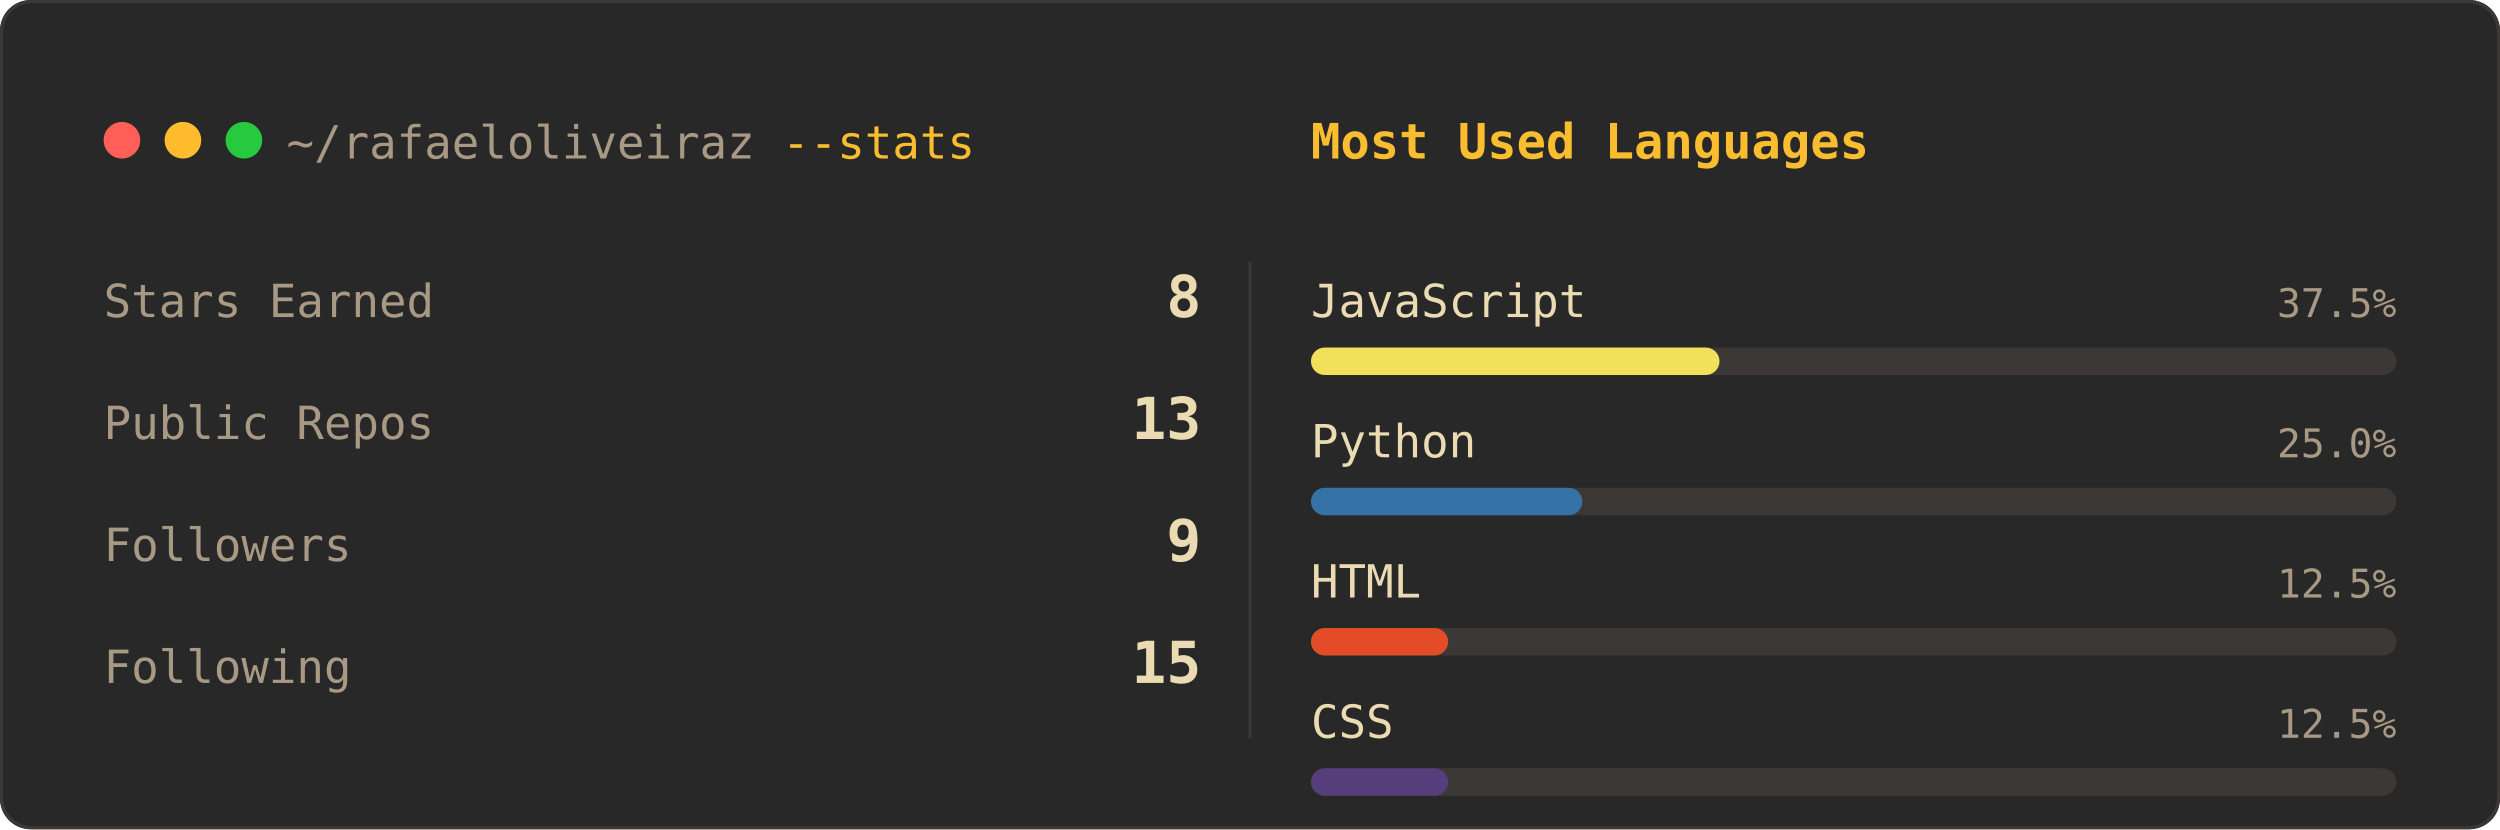
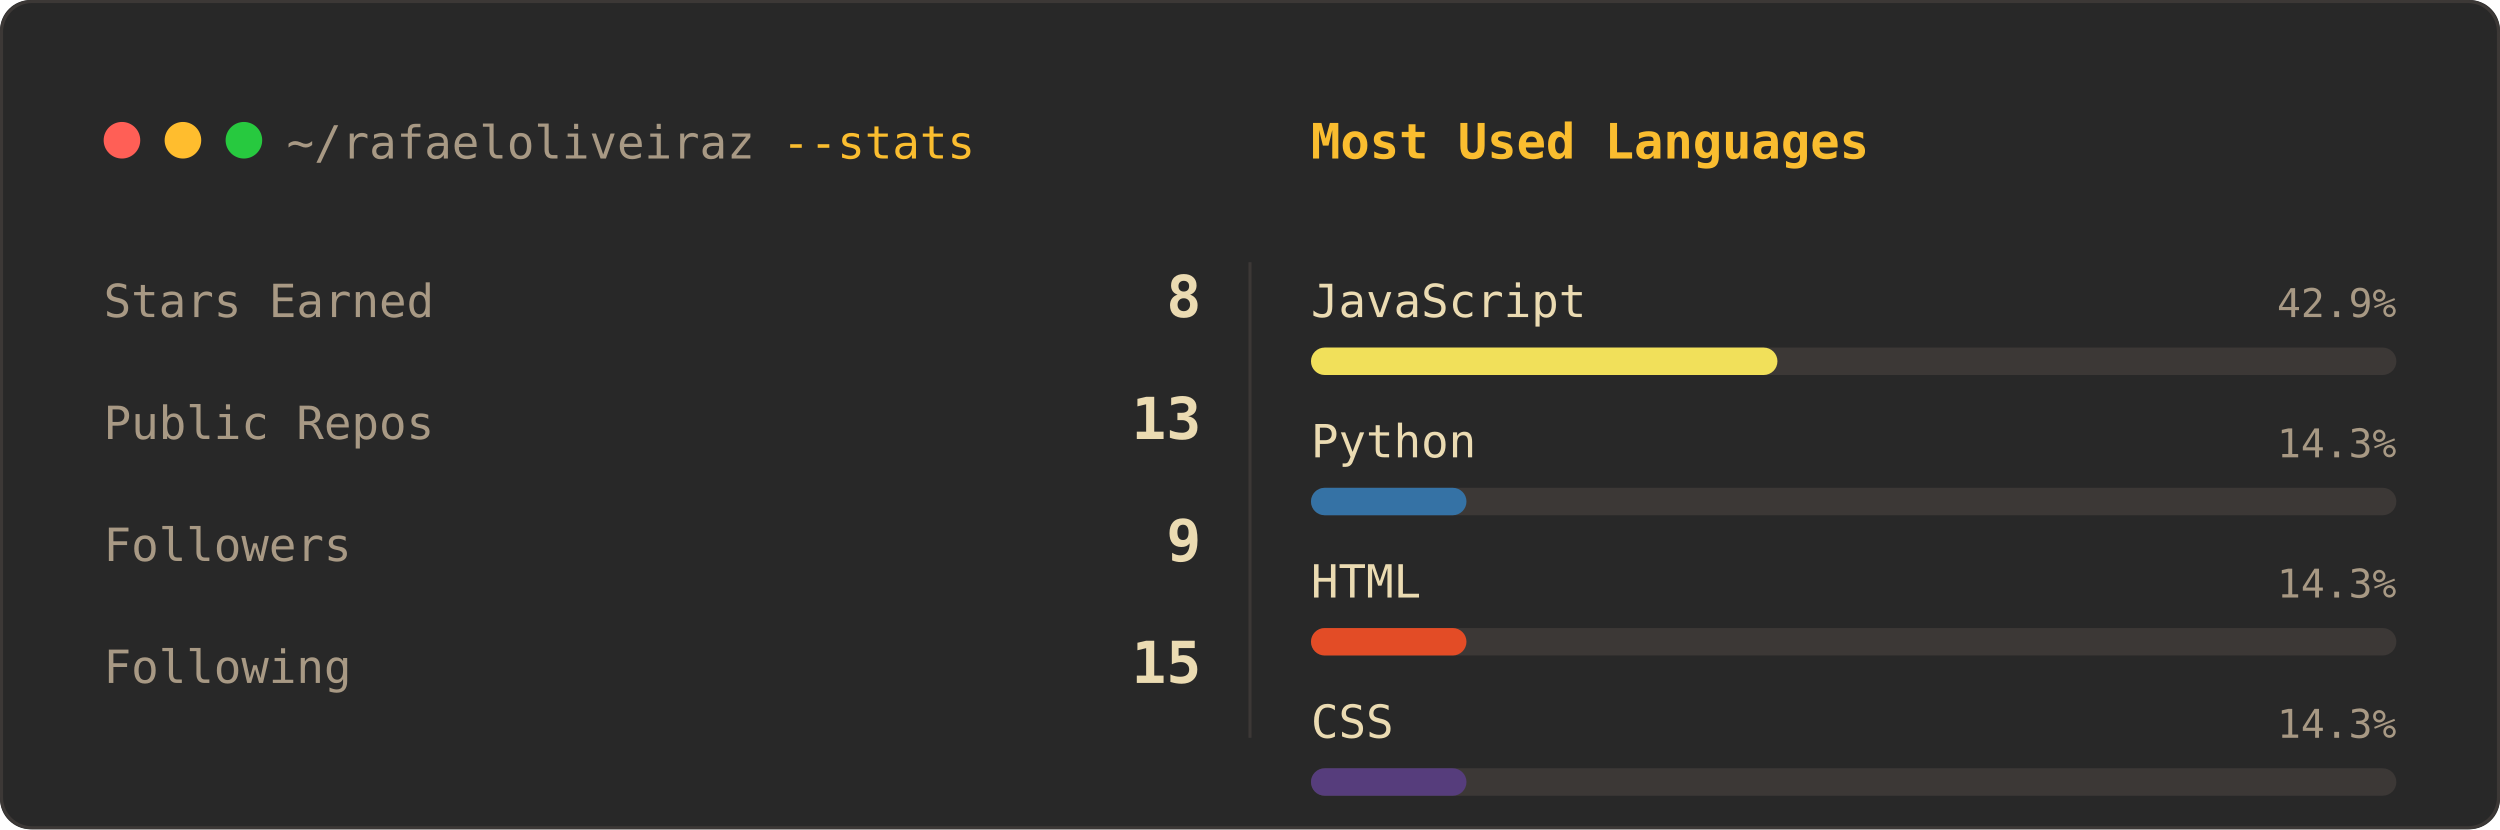
<svg xmlns="http://www.w3.org/2000/svg" width="820" height="272" viewBox="0 0 820 272" fill="none" role="img">
  <style>
-     .bar-fill { transform-origin: left center; animation: gg-grow 0.9s ease-out; }
-     .vbar { transform-origin: center bottom; animation: gg-rise 0.9s ease-out; }
-     .gg-seg { animation: gg-fade 0.8s ease-out; }
-     .gg-ring { animation: gg-fade 1s ease-out; }
+     .bar-fill { transform-box: fill-box; transform-origin: left center; animation: gg-grow 0.9s ease-out backwards; }
+     .vbar { transform-box: fill-box; transform-origin: center bottom; animation: gg-rise 0.9s ease-out backwards; }
+     .gg-seg { animation: gg-fade 0.8s ease-out backwards; }
+     .gg-ring { animation: gg-fade 1s ease-out backwards; }
    @keyframes gg-grow { from { transform: scaleX(0); } }
    @keyframes gg-rise { from { transform: scaleY(0); } }
    @keyframes gg-fade { from { opacity: 0.15; } }
  </style>
  <rect width="820" height="272" rx="10" fill="#282828" />
  <rect x="0.5" y="0.5" width="819" height="271" rx="10" fill="none" stroke="#3c3836" stroke-width="1" />
  <g>
    <circle cx="40" cy="46" r="6" fill="#ff5f56" />
    <circle cx="60" cy="46" r="6" fill="#ffbd2e" />
    <circle cx="80" cy="46" r="6" fill="#27c93f" />
  </g>
  <text x="94" y="52" fill="#a89984" font-family="'SF Mono', 'JetBrains Mono', 'Fira Code', Consolas, monospace" font-size="15">~/rafaeloliveiraz <tspan fill="#fabd2f">--stats</tspan>
  </text>
  <g class="row" style="animation-delay:0.15s">
    <text x="34" y="104" fill="#a89984" font-family="'SF Mono', 'JetBrains Mono', 'Fira Code', Consolas, monospace" font-size="15" letter-spacing="0">Stars Earned</text>
    <text x="394" y="104" text-anchor="end" fill="#ebdbb2" font-family="'SF Mono', 'JetBrains Mono', 'Fira Code', Consolas, monospace" font-size="19" font-weight="700">8</text>
  </g>
  <g class="row" style="animation-delay:0.27s">
    <text x="34" y="144" fill="#a89984" font-family="'SF Mono', 'JetBrains Mono', 'Fira Code', Consolas, monospace" font-size="15" letter-spacing="0">Public Repos</text>
    <text x="394" y="144" text-anchor="end" fill="#ebdbb2" font-family="'SF Mono', 'JetBrains Mono', 'Fira Code', Consolas, monospace" font-size="19" font-weight="700">13</text>
  </g>
  <g class="row" style="animation-delay:0.39s">
    <text x="34" y="184" fill="#a89984" font-family="'SF Mono', 'JetBrains Mono', 'Fira Code', Consolas, monospace" font-size="15" letter-spacing="0">Followers</text>
    <text x="394" y="184" text-anchor="end" fill="#ebdbb2" font-family="'SF Mono', 'JetBrains Mono', 'Fira Code', Consolas, monospace" font-size="19" font-weight="700">9</text>
  </g>
  <g class="row" style="animation-delay:0.51s">
    <text x="34" y="224" fill="#a89984" font-family="'SF Mono', 'JetBrains Mono', 'Fira Code', Consolas, monospace" font-size="15" letter-spacing="0">Following</text>
    <text x="394" y="224" text-anchor="end" fill="#ebdbb2" font-family="'SF Mono', 'JetBrains Mono', 'Fira Code', Consolas, monospace" font-size="19" font-weight="700">15</text>
  </g>
  <line x1="410" y1="86" x2="410" y2="242" stroke="#3c3836" stroke-width="1" />
  <text x="430" y="52" fill="#fabd2f" font-family="'SF Mono', 'JetBrains Mono', 'Fira Code', Consolas, monospace" font-size="16" font-weight="600" letter-spacing="0">Most Used Languages</text>
  <g class="row" style="animation-delay:0.2s">
    <text x="430" y="104" fill="#ebdbb2" font-family="'SF Mono', 'JetBrains Mono', 'Fira Code', Consolas, monospace" font-size="15">JavaScript</text>
-     <text x="786" y="104" text-anchor="end" fill="#a89984" font-family="'SF Mono', 'JetBrains Mono', 'Fira Code', Consolas, monospace" font-size="13">37.5%</text>
+     <text x="786" y="104" text-anchor="end" fill="#a89984" font-family="'SF Mono', 'JetBrains Mono', 'Fira Code', Consolas, monospace" font-size="13">42.9%</text>
    <rect x="430" y="114" width="356" height="9" rx="4.5" fill="#3c3836" />
-     <rect class="bar-fill" x="430" y="114" width="134" height="9" rx="4.5" fill="#f1e05a" />
+     <rect class="bar-fill" x="430" y="114" width="153" height="9" rx="4.5" fill="#f1e05a" />
  </g>
  <g class="row" style="animation-delay:0.3s">
    <text x="430" y="150" fill="#ebdbb2" font-family="'SF Mono', 'JetBrains Mono', 'Fira Code', Consolas, monospace" font-size="15">Python</text>
-     <text x="786" y="150" text-anchor="end" fill="#a89984" font-family="'SF Mono', 'JetBrains Mono', 'Fira Code', Consolas, monospace" font-size="13">25.0%</text>
+     <text x="786" y="150" text-anchor="end" fill="#a89984" font-family="'SF Mono', 'JetBrains Mono', 'Fira Code', Consolas, monospace" font-size="13">14.3%</text>
    <rect x="430" y="160" width="356" height="9" rx="4.5" fill="#3c3836" />
-     <rect class="bar-fill" x="430" y="160" width="89" height="9" rx="4.5" fill="#3572A5" />
+     <rect class="bar-fill" x="430" y="160" width="51" height="9" rx="4.5" fill="#3572A5" />
  </g>
  <g class="row" style="animation-delay:0.4s">
    <text x="430" y="196" fill="#ebdbb2" font-family="'SF Mono', 'JetBrains Mono', 'Fira Code', Consolas, monospace" font-size="15">HTML</text>
-     <text x="786" y="196" text-anchor="end" fill="#a89984" font-family="'SF Mono', 'JetBrains Mono', 'Fira Code', Consolas, monospace" font-size="13">12.5%</text>
+     <text x="786" y="196" text-anchor="end" fill="#a89984" font-family="'SF Mono', 'JetBrains Mono', 'Fira Code', Consolas, monospace" font-size="13">14.3%</text>
    <rect x="430" y="206" width="356" height="9" rx="4.5" fill="#3c3836" />
-     <rect class="bar-fill" x="430" y="206" width="45" height="9" rx="4.5" fill="#e34c26" />
+     <rect class="bar-fill" x="430" y="206" width="51" height="9" rx="4.5" fill="#e34c26" />
  </g>
  <g class="row" style="animation-delay:0.5s">
    <text x="430" y="242" fill="#ebdbb2" font-family="'SF Mono', 'JetBrains Mono', 'Fira Code', Consolas, monospace" font-size="15">CSS</text>
-     <text x="786" y="242" text-anchor="end" fill="#a89984" font-family="'SF Mono', 'JetBrains Mono', 'Fira Code', Consolas, monospace" font-size="13">12.5%</text>
+     <text x="786" y="242" text-anchor="end" fill="#a89984" font-family="'SF Mono', 'JetBrains Mono', 'Fira Code', Consolas, monospace" font-size="13">14.3%</text>
    <rect x="430" y="252" width="356" height="9" rx="4.5" fill="#3c3836" />
-     <rect class="bar-fill" x="430" y="252" width="45" height="9" rx="4.5" fill="#563d7c" />
+     <rect class="bar-fill" x="430" y="252" width="51" height="9" rx="4.5" fill="#563d7c" />
  </g>
</svg>
